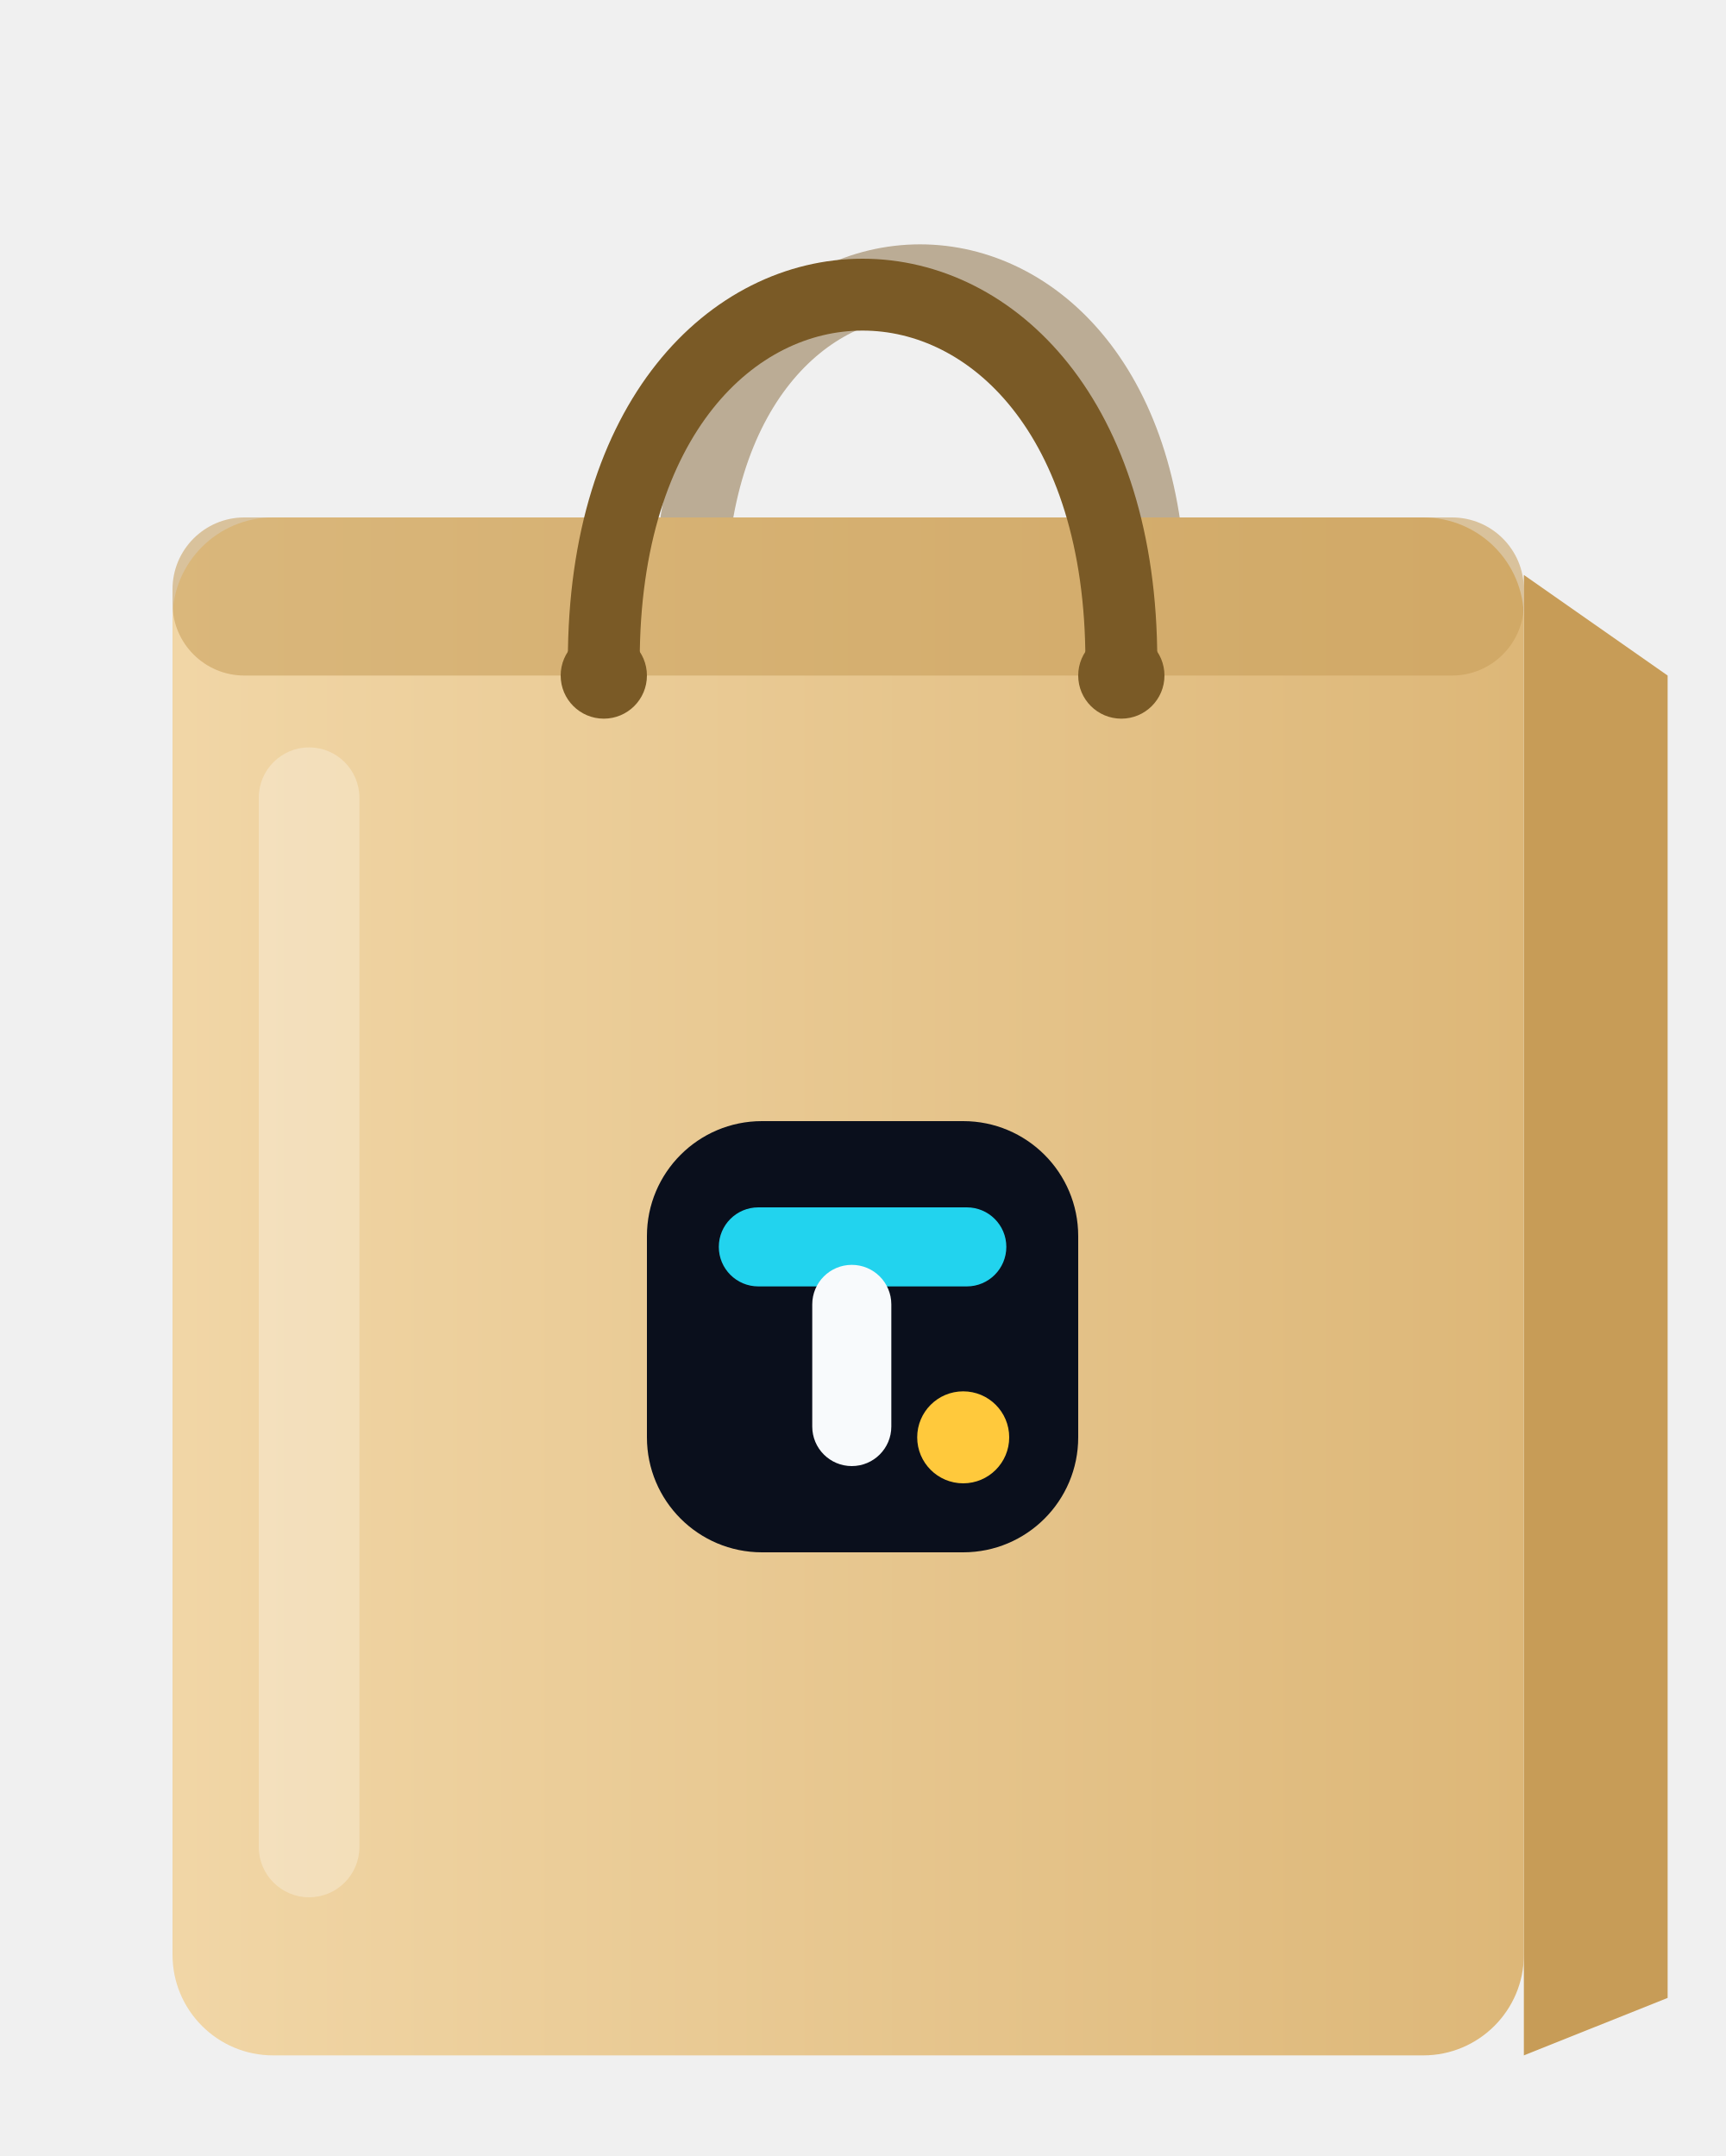
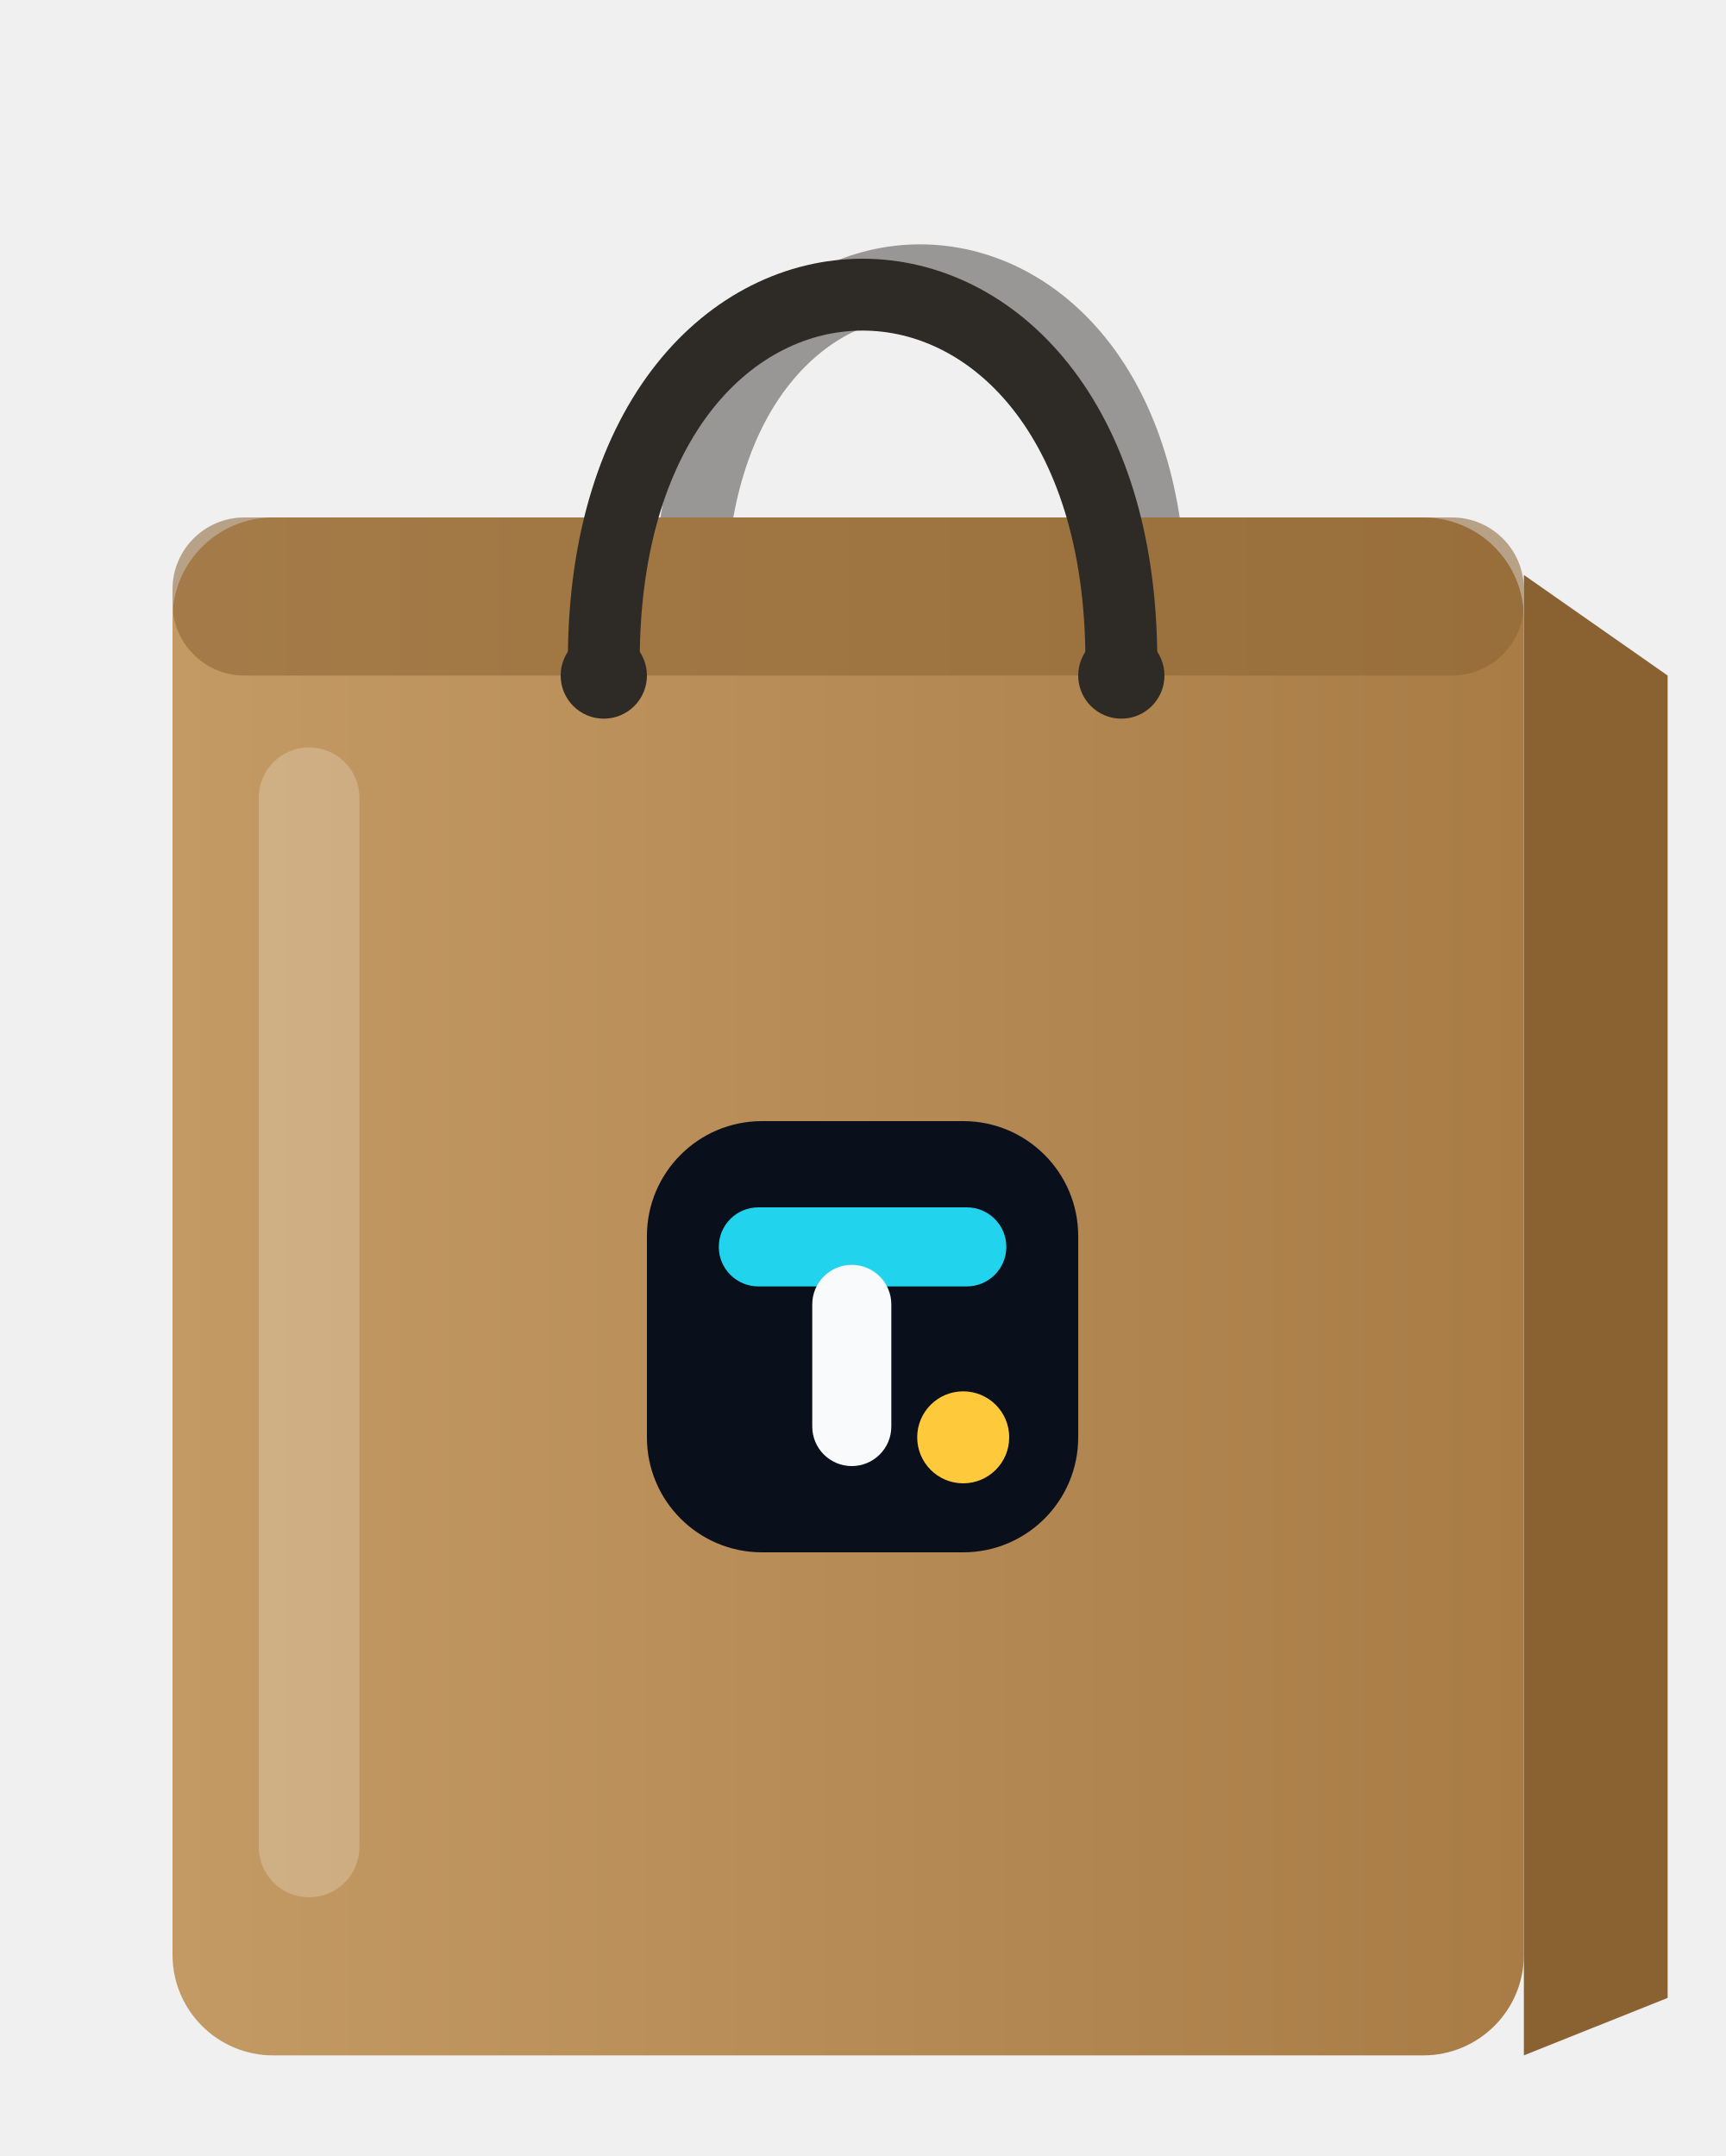
<svg xmlns="http://www.w3.org/2000/svg" viewBox="0 0 120 150">
  <defs>
    <linearGradient id="g" x1="0" y1="0" x2="1" y2="0">
-       <stop offset="0" stop-color="#F1D6A6" />
-       <stop offset="1" stop-color="#DDB778" />
+       <stop offset="0" stop-color="#C49A64" />
+       <stop offset="1" stop-color="#A97C46" />
    </linearGradient>
  </defs>
-   <path d="M44 44 C44 14 76 14 76 44" fill="none" stroke="#7A5A26" stroke-opacity=".45" stroke-width="5" stroke-linecap="round" transform="translate(4 -2)" />
-   <path d="M106 40 L116 47 L116 139 L106 143 Z" fill="#C79C57" />
+   <path d="M44 44 C44 14 76 14 76 44" fill="none" stroke="#2E2B27" stroke-opacity=".45" stroke-width="5" stroke-linecap="round" transform="translate(4 -2)" />
+   <path d="M106 40 L116 47 L116 139 L106 143 Z" fill="#8A6232" />
  <rect x="12" y="36" width="94" height="107" rx="7" fill="url(#g)" />
-   <rect x="12" y="36" width="94" height="11" rx="5" fill="#C79C57" opacity=".55" />
-   <rect x="18" y="52" width="7" height="80" rx="3.5" fill="#fff" opacity=".28" />
-   <path d="M42 46 C42 12 78 12 78 46" fill="none" stroke="#7A5A26" stroke-width="5" stroke-linecap="round" />
-   <circle cx="42" cy="47" r="3" fill="#7A5A26" />
-   <circle cx="78" cy="47" r="3" fill="#7A5A26" />
+   <rect x="12" y="36" width="94" height="11" rx="5" fill="#8A6232" opacity=".55" />
+   <rect x="18" y="52" width="7" height="80" rx="3.5" fill="#fff" opacity=".22" />
+   <path d="M42 46 C42 12 78 12 78 46" fill="none" stroke="#2E2B27" stroke-width="5" stroke-linecap="round" />
+   <circle cx="42" cy="47" r="3" fill="#2E2B27" />
+   <circle cx="78" cy="47" r="3" fill="#2E2B27" />
  <rect x="45" y="78" width="30" height="30" rx="8" fill="#0A0F1C" />
  <rect x="50" y="84" width="20" height="5.5" rx="2.75" fill="#22D3EE" />
  <rect x="56.5" y="88" width="5.5" height="14" rx="2.75" fill="#F8FAFC" />
  <circle cx="67" cy="100" r="3.2" fill="#FFC93C" />
</svg>
